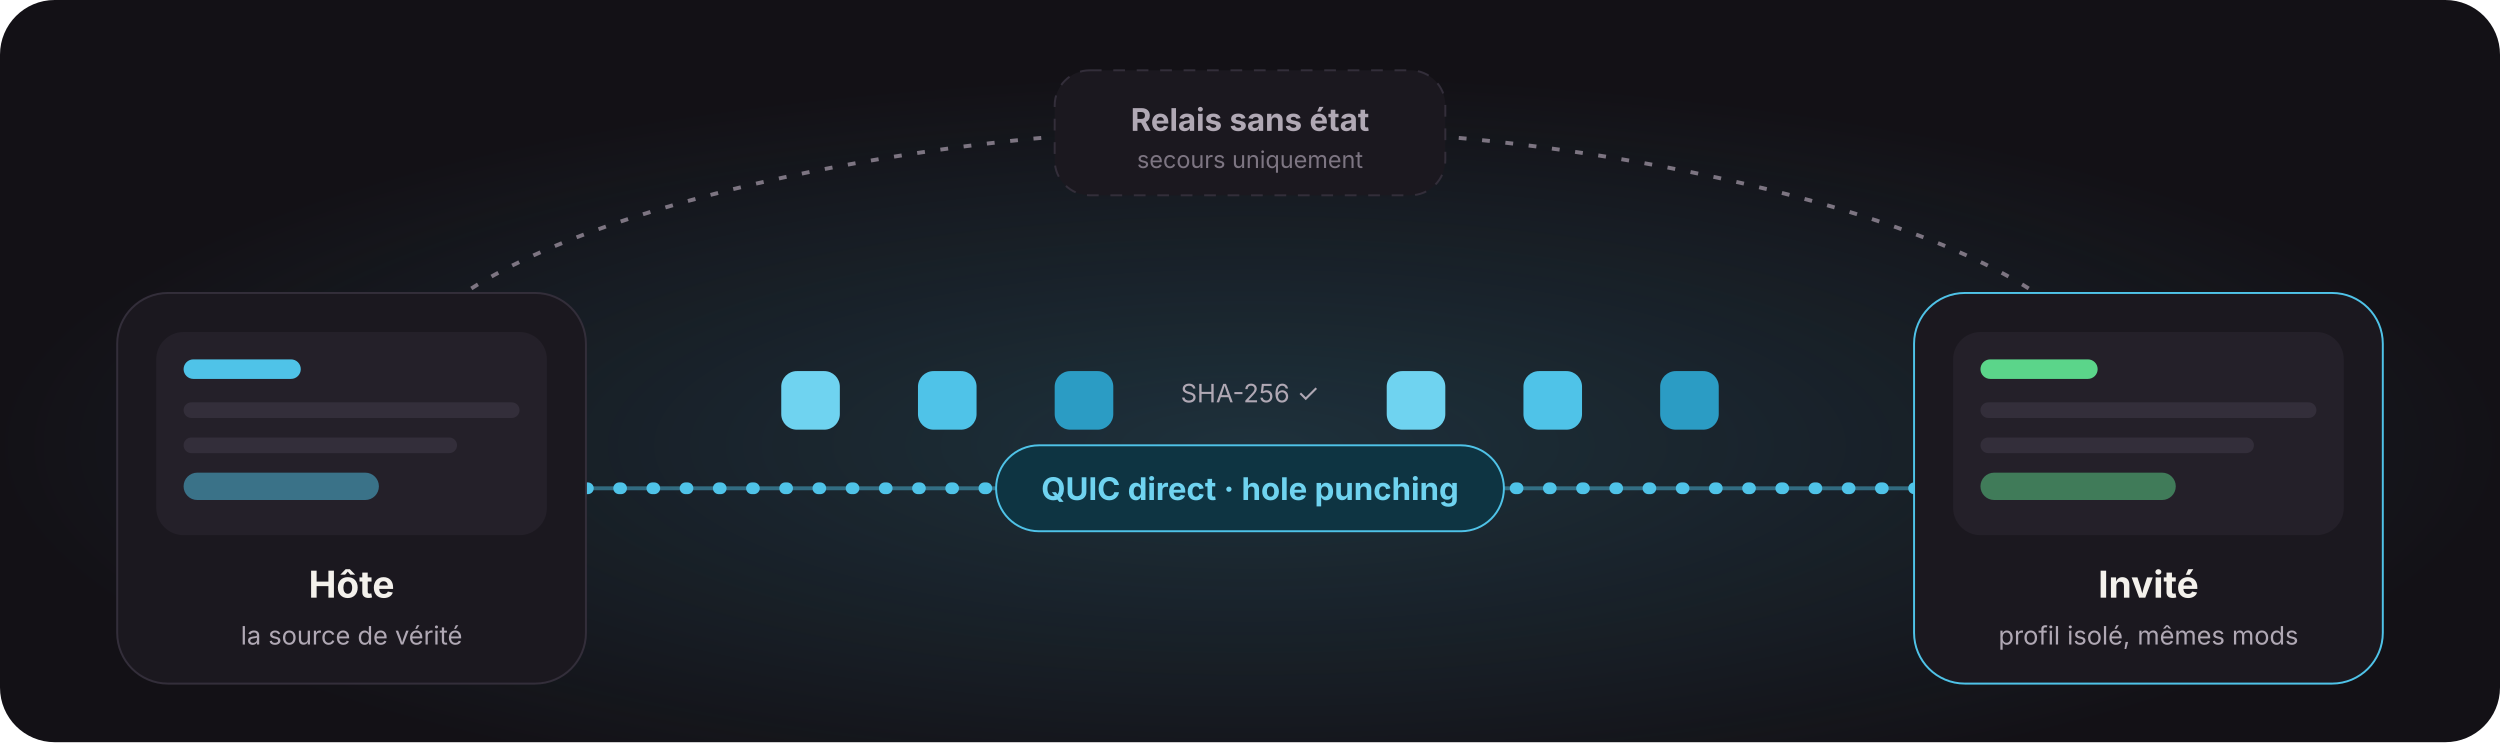
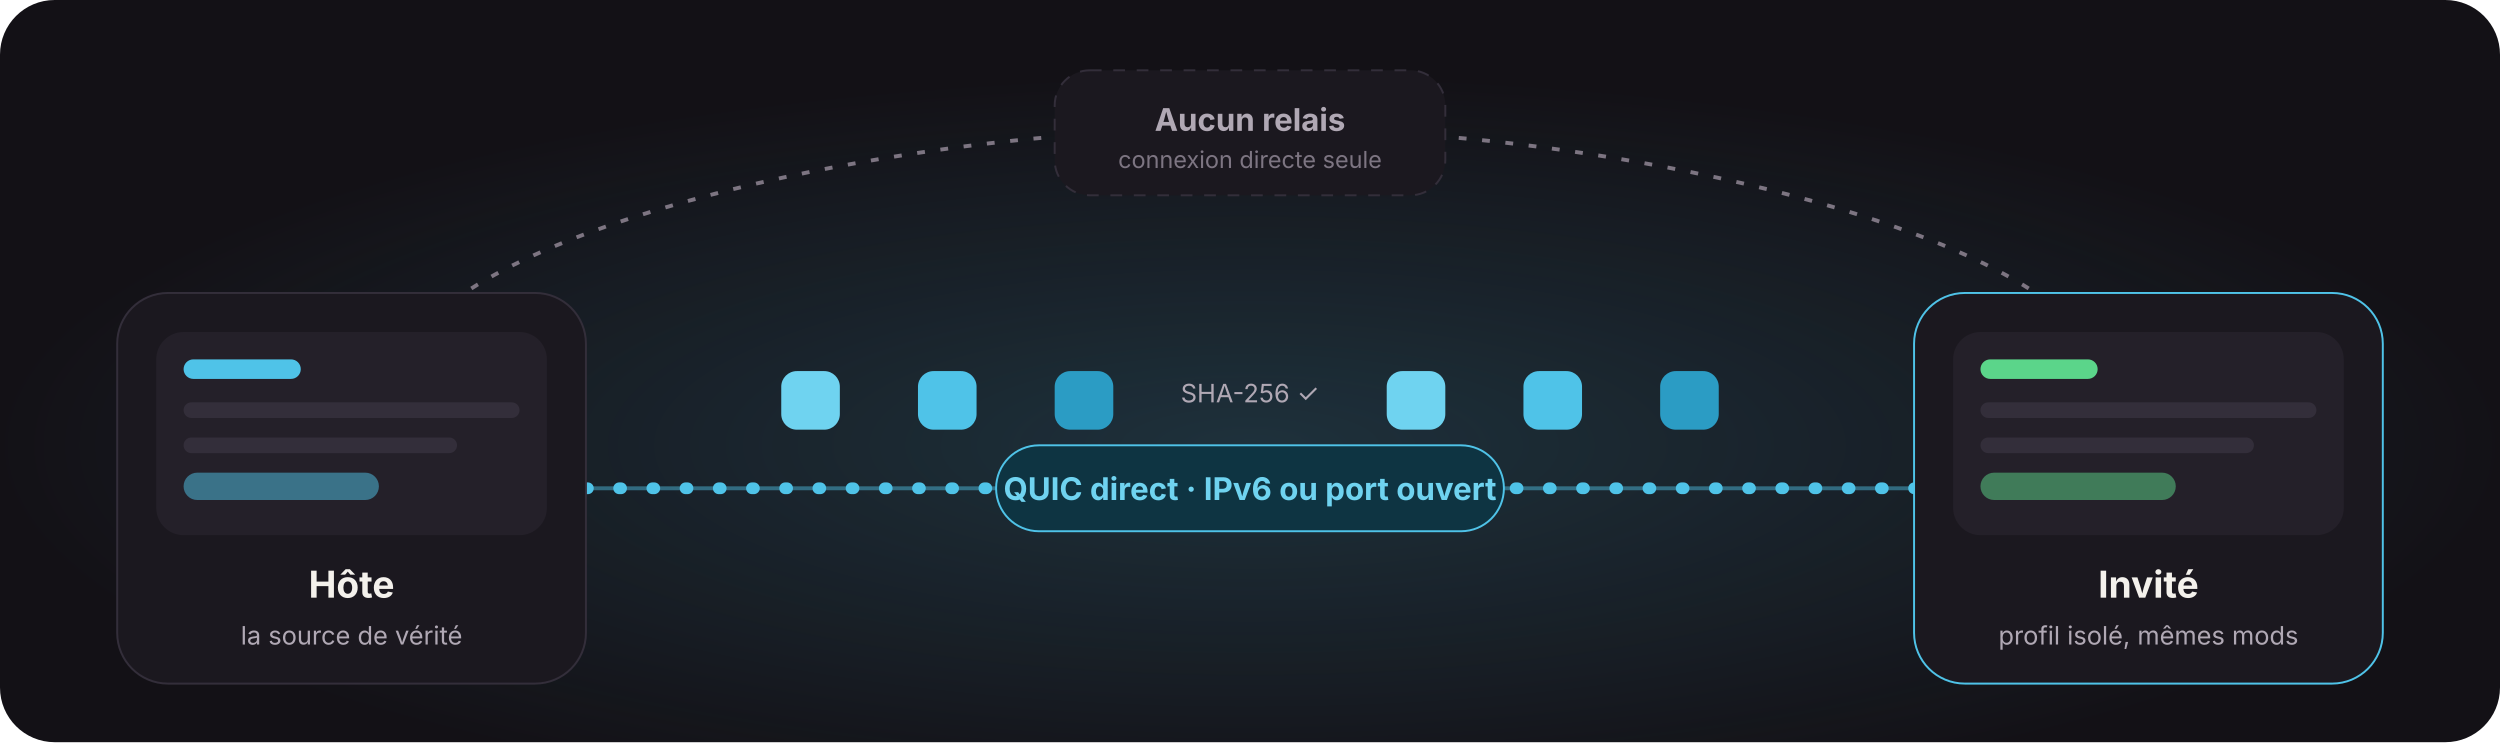
<svg xmlns="http://www.w3.org/2000/svg" viewBox="0 0 1280 380" width="1280" height="380" font-family="Inter,'Segoe UI',system-ui,sans-serif">
  <defs>
    <radialGradient id="glow" cx="50%" cy="60%" r="50%">
      <stop offset="0" stop-color="#4FC3E8" stop-opacity=".18" />
      <stop offset="1" stop-color="#4FC3E8" stop-opacity="0" />
    </radialGradient>
  </defs>
  <rect width="1280" height="380" rx="28" fill="#131116" />
  <rect width="1280" height="380" rx="28" fill="url(#glow)" />
  <g transform="translate(540 36)">
    <rect width="200" height="64" rx="18" fill="#1B181F" stroke="#332E3A" stroke-dasharray="6 6" />
-     <text x="100" y="31" text-anchor="middle" font-size="16" font-weight="700" fill="#B0A8B4">Relais sans état</text>
-     <text x="100" y="50" text-anchor="middle" font-size="12" fill="#7d7582">secours uniquement</text>
+     <text x="100" y="31" text-anchor="middle" font-size="16" font-weight="700" fill="#B0A8B4">Aucun relais</text>
+     <text x="100" y="50" text-anchor="middle" font-size="12" fill="#7d7582">connexion directe seule</text>
  </g>
  <g stroke="#7d7582" stroke-width="2" stroke-dasharray="4 8" fill="none">
    <path d="M200 190C230 120 420 80 540 70" />
    <path d="M1080 190C1050 120 860 80 740 70" />
  </g>
  <path d="M300 250H980" stroke="#4FC3E8" stroke-width="6" stroke-linecap="round" stroke-dasharray="1 16" />
  <path d="M300 250H980" stroke="#4FC3E8" stroke-width="2" opacity=".45" />
  <g transform="translate(640 250)">
    <rect x="-130" y="-22" width="260" height="44" rx="22" fill="#0e3442" stroke="#4FC3E8" />
-     <text y="6" text-anchor="middle" font-size="16" font-weight="700" fill="#6FD3F0">QUIC direct · hole punching</text>
+     <text y="6" text-anchor="middle" font-size="16" font-weight="700" fill="#6FD3F0">QUIC direct · IPv6 ou port ouvert</text>
  </g>
  <g>
    <rect x="400" y="190" width="30" height="30" rx="8" fill="#6FD3F0" />
    <rect x="470" y="190" width="30" height="30" rx="8" fill="#4FC3E8" />
    <rect x="540" y="190" width="30" height="30" rx="8" fill="#2B9CC4" />
    <rect x="710" y="190" width="30" height="30" rx="8" fill="#6FD3F0" />
    <rect x="780" y="190" width="30" height="30" rx="8" fill="#4FC3E8" />
    <rect x="850" y="190" width="30" height="30" rx="8" fill="#2B9CC4" />
  </g>
  <text x="640" y="206" text-anchor="middle" font-size="13" fill="#B0A8B4">SHA-256 ✓</text>
  <g transform="translate(60 150)">
    <rect width="240" height="200" rx="26" fill="#1B181F" stroke="#332E3A" />
    <rect x="20" y="20" width="200" height="104" rx="14" fill="#242029" />
    <rect x="34" y="34" width="60" height="10" rx="5" fill="#4FC3E8" />
    <rect x="34" y="56" width="172" height="8" rx="4" fill="#332E3A" />
    <rect x="34" y="74" width="140" height="8" rx="4" fill="#332E3A" />
    <rect x="34" y="92" width="100" height="14" rx="7" fill="#4FC3E8" opacity=".5" />
    <text x="120" y="156" text-anchor="middle" font-size="19" font-weight="700" fill="#F4F1EC">Hôte</text>
    <text x="120" y="180" text-anchor="middle" font-size="13" fill="#B0A8B4">la source de vérité</text>
  </g>
  <g transform="translate(980 150)">
    <rect width="240" height="200" rx="26" fill="#1B181F" stroke="#4FC3E8" />
    <rect x="20" y="20" width="200" height="104" rx="14" fill="#242029" />
    <rect x="34" y="34" width="60" height="10" rx="5" fill="#5BD58A" />
    <rect x="34" y="56" width="172" height="8" rx="4" fill="#332E3A" />
    <rect x="34" y="74" width="140" height="8" rx="4" fill="#332E3A" />
    <rect x="34" y="92" width="100" height="14" rx="7" fill="#5BD58A" opacity=".5" />
    <text x="120" y="156" text-anchor="middle" font-size="19" font-weight="700" fill="#F4F1EC">Invité</text>
    <text x="120" y="180" text-anchor="middle" font-size="13" fill="#B0A8B4">profil isolé, mêmes mods</text>
  </g>
</svg>
